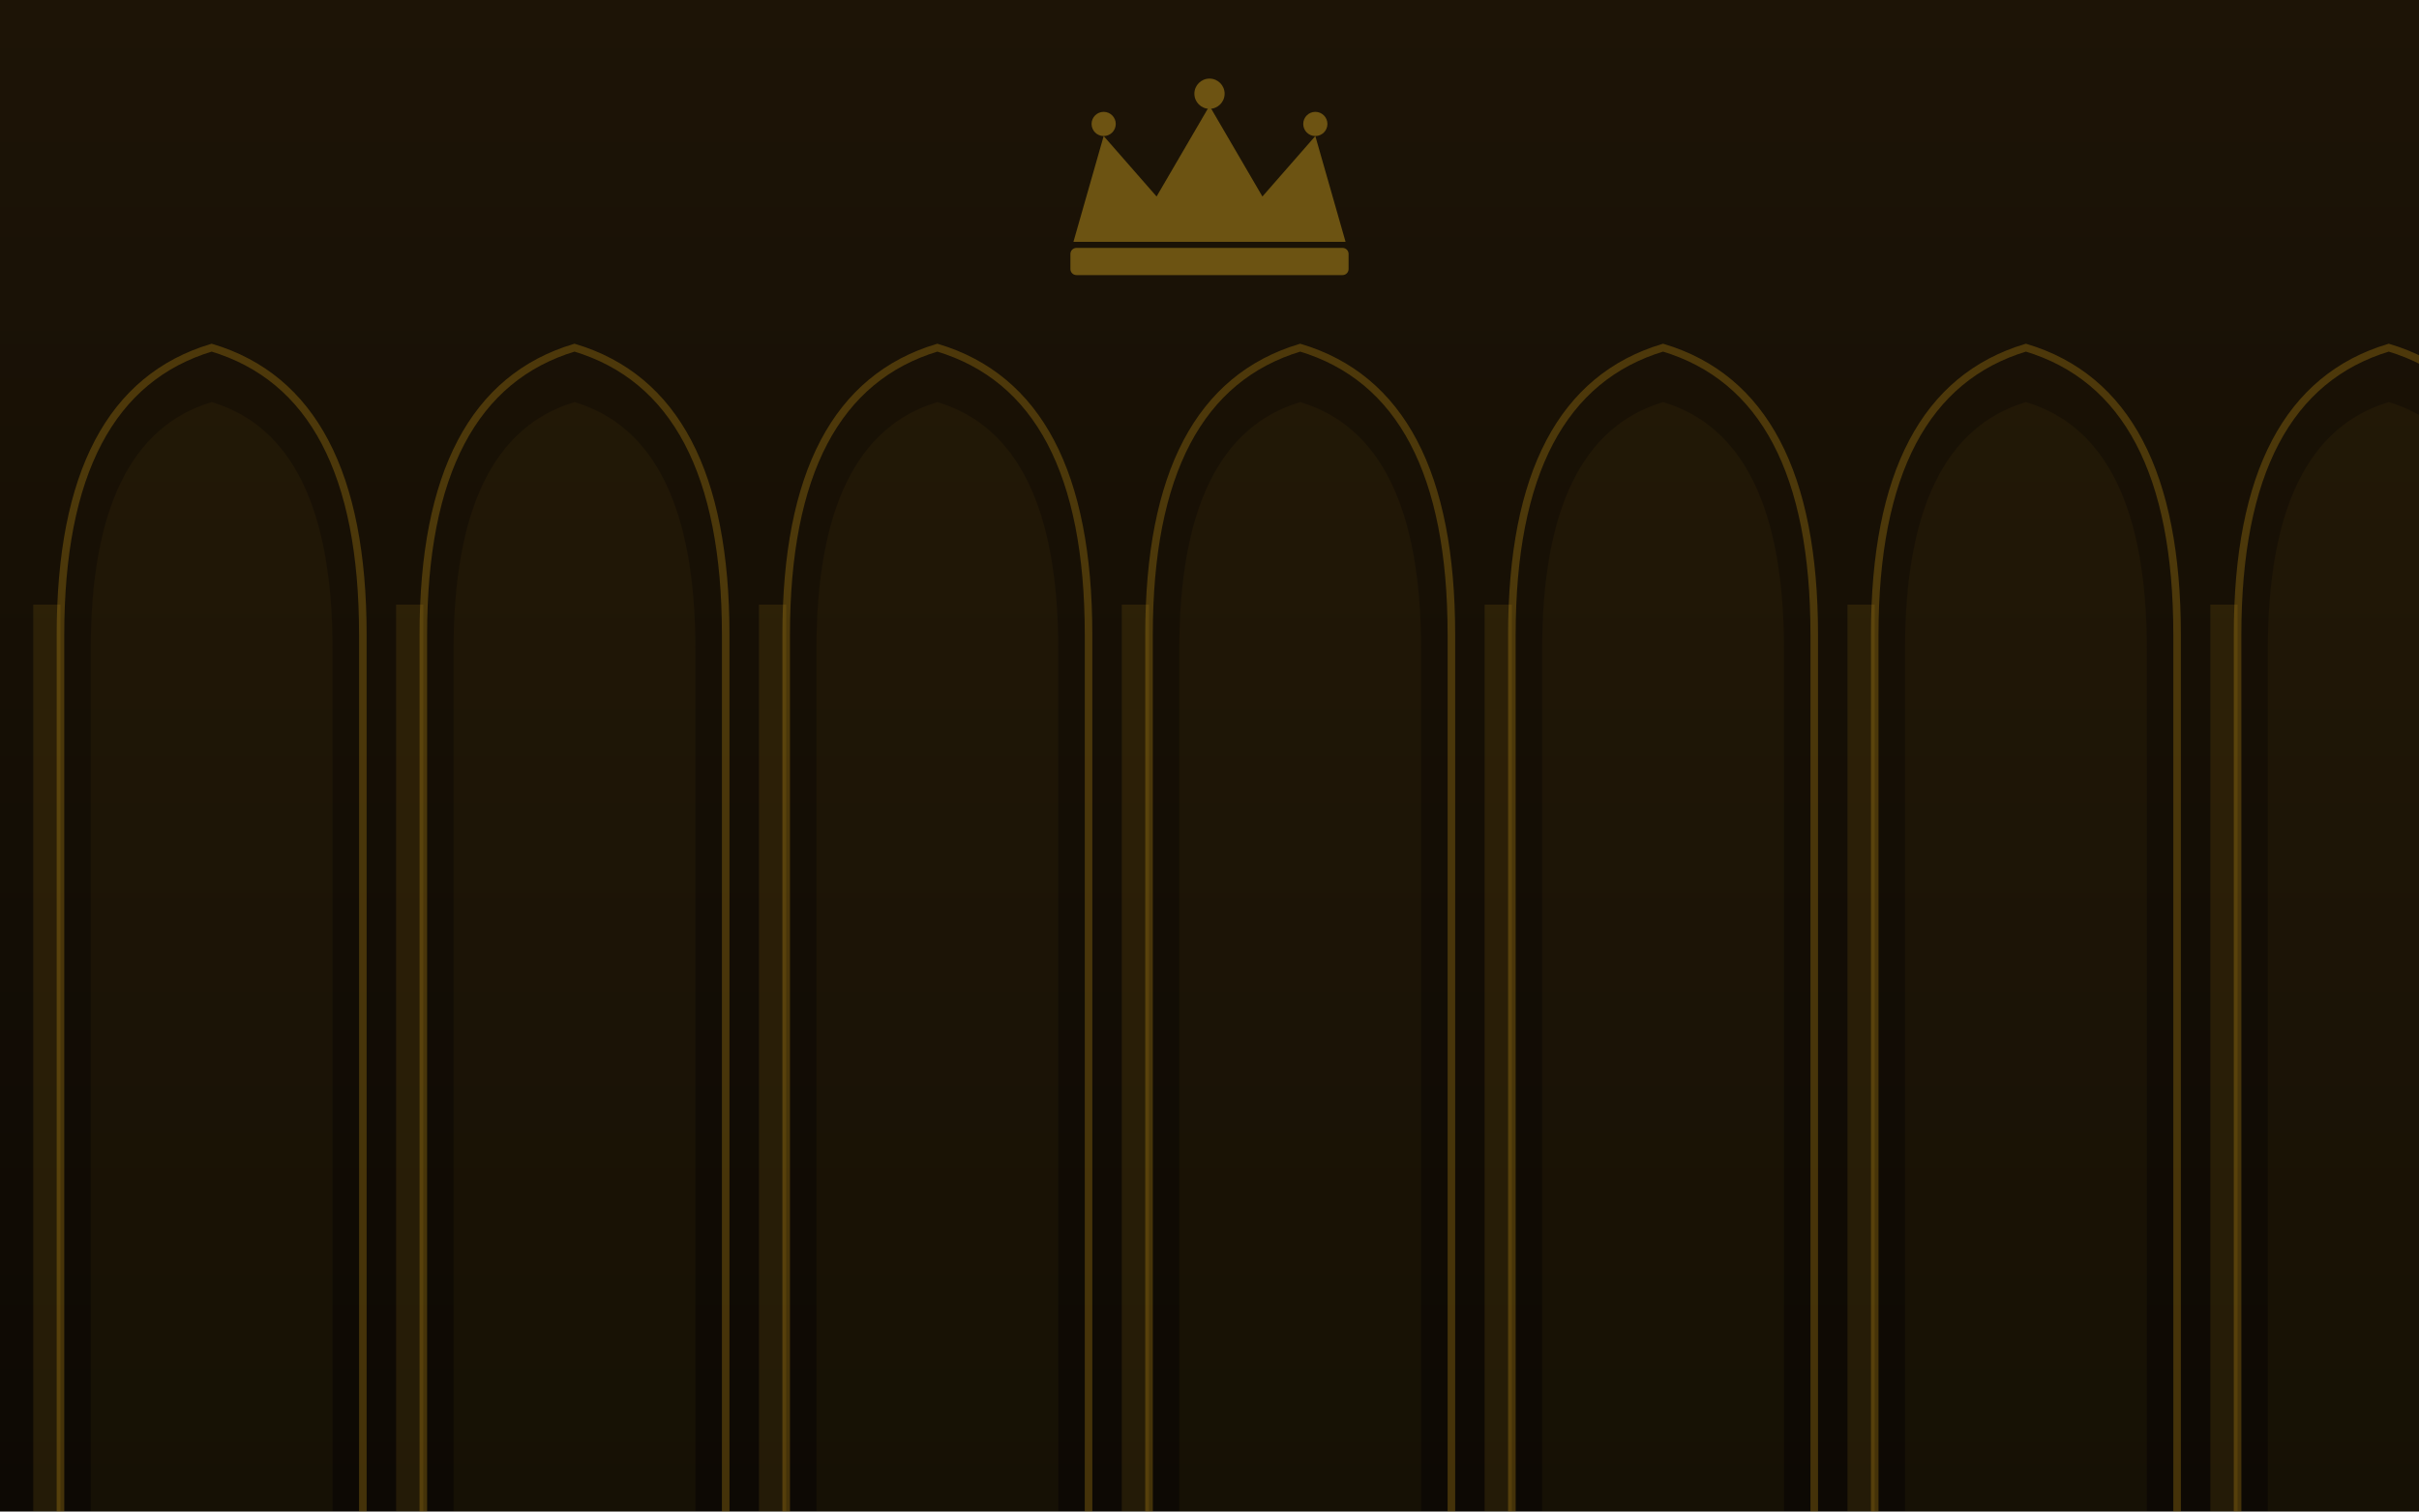
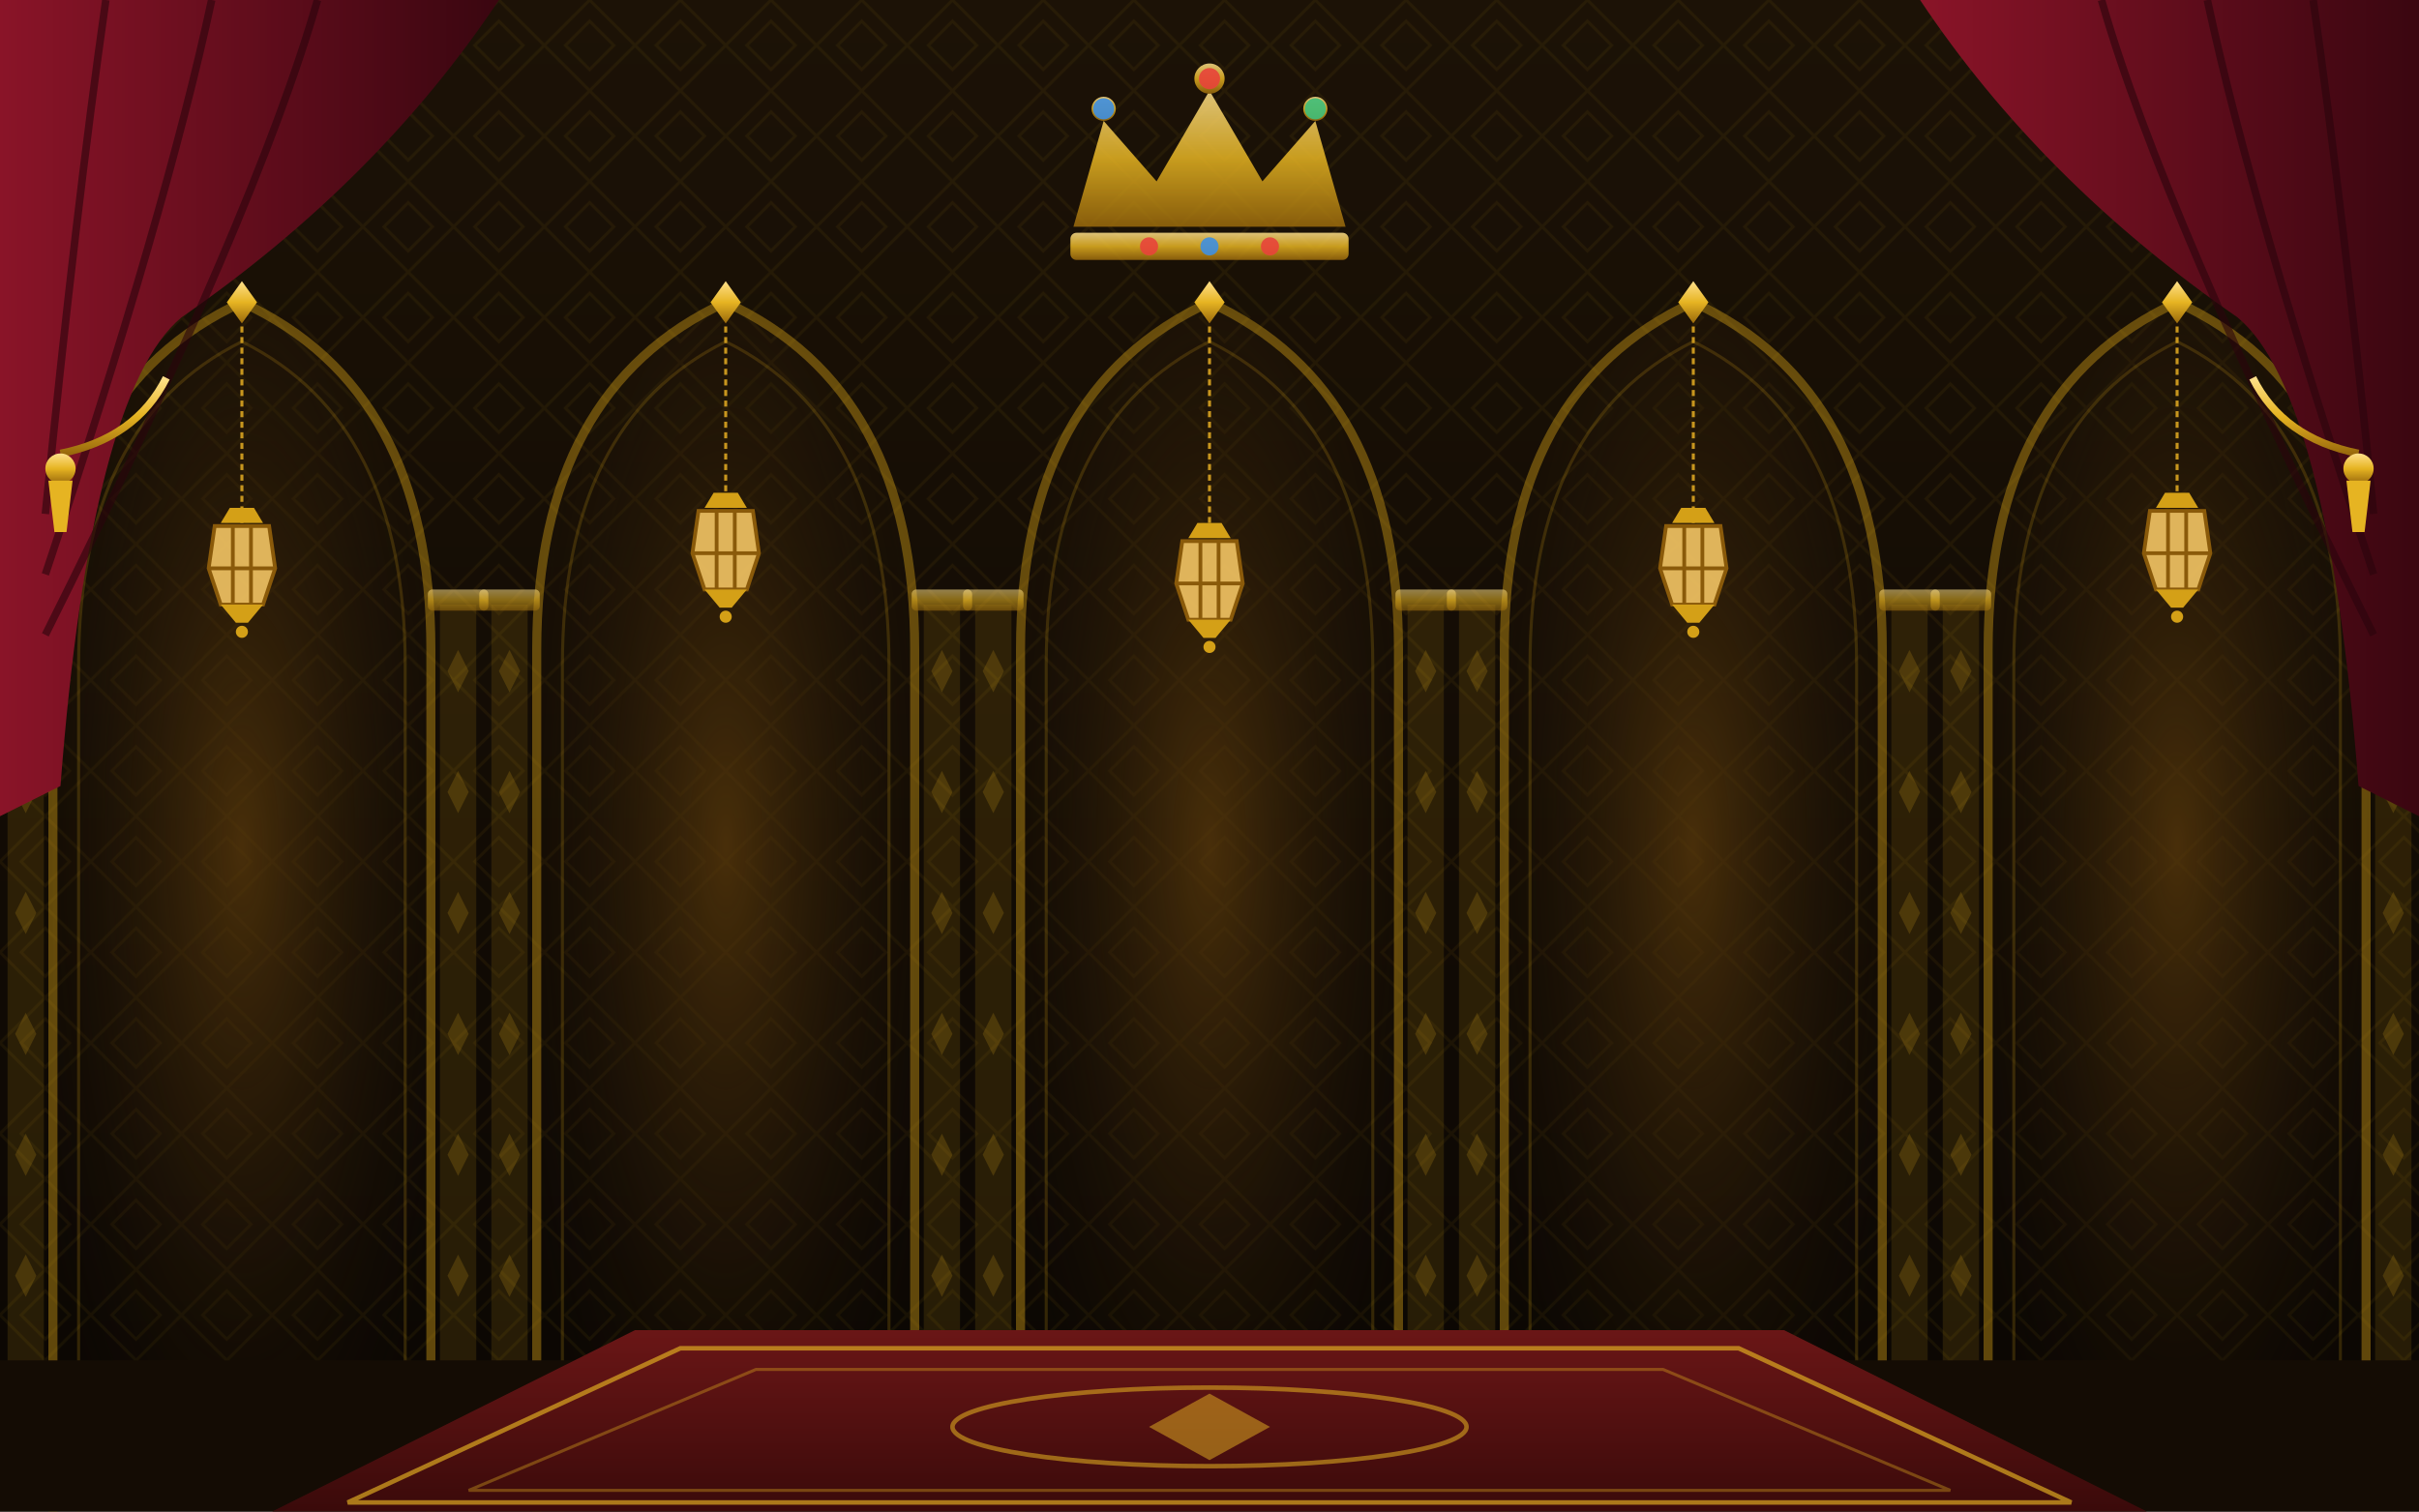
<svg xmlns="http://www.w3.org/2000/svg" viewBox="0 0 1600 1000" preserveAspectRatio="xMidYMid slice">
  <defs>
    <linearGradient id="bg" x1="0" y1="0" x2="0" y2="1">
-       <stop offset="0" stop-color="#1d1406" />
-       <stop offset="1" stop-color="#0d0904" />
-     </linearGradient>
+       <stop offset="0" stop-color="#1c1206" />
+       <stop offset="1" stop-color="#0a0603" />
+     </linearGradient>
+     <radialGradient id="archIn" cx="0.5" cy="0.45" r="0.6">
+       <stop offset="0" stop-color="#5a3a0c" stop-opacity="0.75" />
+       <stop offset="1" stop-color="#1c1206" stop-opacity="0" />
+     </radialGradient>
+     <linearGradient id="gold" x1="0" y1="0" x2="0" y2="1">
+       <stop offset="0" stop-color="#ffe08a" />
+       <stop offset="0.5" stop-color="#e6b422" />
+       <stop offset="1" stop-color="#9a6a0c" />
+     </linearGradient>
+     <linearGradient id="velvet" x1="0" y1="0" x2="1" y2="0">
+       <stop offset="0" stop-color="#8a1428" />
+       <stop offset="1" stop-color="#3a0610" />
+     </linearGradient>
+     <linearGradient id="carpet" x1="0" y1="0" x2="0" y2="1">
+       <stop offset="0" stop-color="#6a1616" />
+       <stop offset="1" stop-color="#3a0a0a" />
+     </linearGradient>
+     <pattern id="lat" width="60" height="60" patternUnits="userSpaceOnUse">
+       <path d="M30 0 L60 30 L30 60 L0 30Z M30 14 L46 30 L30 46 L14 30Z" fill="none" stroke="#d4a017" stroke-opacity="0.07" stroke-width="2" />
+     </pattern>
  </defs>
  <rect width="1600" height="1000" fill="url(#bg)" />
-   <path d="M40 1000 V420 Q40 260 140 230 Q240 260 240 420 V1000" fill="none" stroke="#d4a017" stroke-opacity="0.28" stroke-width="5" />
-   <path d="M60 1000 V430 Q60 290 140 266 Q220 290 220 430 V1000" fill="#d4a017" opacity="0.05" />
-   <rect x="22" y="400" width="18" height="600" fill="#d4a017" opacity="0.12" />
-   <path d="M280 1000 V420 Q280 260 380 230 Q480 260 480 420 V1000" fill="none" stroke="#d4a017" stroke-opacity="0.28" stroke-width="5" />
-   <path d="M300 1000 V430 Q300 290 380 266 Q460 290 460 430 V1000" fill="#d4a017" opacity="0.05" />
-   <rect x="262" y="400" width="18" height="600" fill="#d4a017" opacity="0.12" />
-   <path d="M520 1000 V420 Q520 260 620 230 Q720 260 720 420 V1000" fill="none" stroke="#d4a017" stroke-opacity="0.28" stroke-width="5" />
-   <path d="M540 1000 V430 Q540 290 620 266 Q700 290 700 430 V1000" fill="#d4a017" opacity="0.05" />
-   <rect x="502" y="400" width="18" height="600" fill="#d4a017" opacity="0.12" />
-   <path d="M760 1000 V420 Q760 260 860 230 Q960 260 960 420 V1000" fill="none" stroke="#d4a017" stroke-opacity="0.28" stroke-width="5" />
-   <path d="M780 1000 V430 Q780 290 860 266 Q940 290 940 430 V1000" fill="#d4a017" opacity="0.05" />
-   <rect x="742" y="400" width="18" height="600" fill="#d4a017" opacity="0.12" />
-   <path d="M1000 1000 V420 Q1000 260 1100 230 Q1200 260 1200 420 V1000" fill="none" stroke="#d4a017" stroke-opacity="0.28" stroke-width="5" />
-   <path d="M1020 1000 V430 Q1020 290 1100 266 Q1180 290 1180 430 V1000" fill="#d4a017" opacity="0.05" />
-   <rect x="982" y="400" width="18" height="600" fill="#d4a017" opacity="0.12" />
-   <path d="M1240 1000 V420 Q1240 260 1340 230 Q1440 260 1440 420 V1000" fill="none" stroke="#d4a017" stroke-opacity="0.28" stroke-width="5" />
-   <path d="M1260 1000 V430 Q1260 290 1340 266 Q1420 290 1420 430 V1000" fill="#d4a017" opacity="0.05" />
-   <rect x="1222" y="400" width="18" height="600" fill="#d4a017" opacity="0.12" />
-   <path d="M1480 1000 V420 Q1480 260 1580 230 Q1680 260 1680 420 V1000" fill="none" stroke="#d4a017" stroke-opacity="0.28" stroke-width="5" />
-   <path d="M1500 1000 V430 Q1500 290 1580 266 Q1660 290 1660 430 V1000" fill="#d4a017" opacity="0.05" />
-   <rect x="1462" y="400" width="18" height="600" fill="#d4a017" opacity="0.12" />
-   <g transform="translate(800 120)" fill="#e6b422" opacity="0.4">
-     <path d="M-90 40 L-70 -30 L-35 10 L0 -50 L35 10 L70 -30 L90 40z" />
-     <rect x="-92" y="44" width="184" height="18" rx="4" />
-     <circle cx="0" cy="-58" r="10" />
-     <circle cx="-70" cy="-38" r="8" />
-     <circle cx="70" cy="-38" r="8" />
+   <rect width="1600" height="1000" fill="url(#lat)" />
+   <path d="M35 1000 V430 Q35 257.5 160 200 Q285 257.5 285 430 V1000Z" fill="url(#archIn)" />
+   <path d="M35 1000 V430 Q35 257.5 160 200 Q285 257.5 285 430 V1000" fill="none" stroke="#d4a017" stroke-opacity="0.42" stroke-width="6" />
+   <path d="M52 1000 V440 Q52 279.5 160 226 Q268 279.5 268 440 V1000" fill="none" stroke="#d4a017" stroke-opacity="0.2" stroke-width="2" />
+   <path d="M160 186 L170 200 L160 214 L150 200Z" fill="url(#gold)" />
+   <rect x="5" y="400" width="24" height="600" fill="#d4a017" opacity="0.14" />
+   <rect x="-3" y="390" width="40" height="14" rx="3" fill="url(#gold)" opacity="0.55" />
+   <rect x="-3" y="930" width="40" height="14" rx="3" fill="url(#gold)" opacity="0.4" />
+   <path d="M17 430 l7 14 l-7 14 l-7 -14z" fill="#d4a017" opacity="0.2" />
+   <path d="M17 510 l7 14 l-7 14 l-7 -14z" fill="#d4a017" opacity="0.2" />
+   <path d="M17 590 l7 14 l-7 14 l-7 -14z" fill="#d4a017" opacity="0.2" />
+   <path d="M17 670 l7 14 l-7 14 l-7 -14z" fill="#d4a017" opacity="0.2" />
+   <path d="M17 750 l7 14 l-7 14 l-7 -14z" fill="#d4a017" opacity="0.2" />
+   <path d="M17 830 l7 14 l-7 14 l-7 -14z" fill="#d4a017" opacity="0.2" />
+   <rect x="291" y="400" width="24" height="600" fill="#d4a017" opacity="0.14" />
+   <rect x="283" y="390" width="40" height="14" rx="3" fill="url(#gold)" opacity="0.55" />
+   <rect x="283" y="930" width="40" height="14" rx="3" fill="url(#gold)" opacity="0.4" />
+   <path d="M303 430 l7 14 l-7 14 l-7 -14z" fill="#d4a017" opacity="0.2" />
+   <path d="M303 510 l7 14 l-7 14 l-7 -14z" fill="#d4a017" opacity="0.2" />
+   <path d="M303 590 l7 14 l-7 14 l-7 -14z" fill="#d4a017" opacity="0.2" />
+   <path d="M303 670 l7 14 l-7 14 l-7 -14z" fill="#d4a017" opacity="0.2" />
+   <path d="M303 750 l7 14 l-7 14 l-7 -14z" fill="#d4a017" opacity="0.2" />
+   <path d="M303 830 l7 14 l-7 14 l-7 -14z" fill="#d4a017" opacity="0.2" />
+   <g transform="translate(160 216)">
+     <path d="M0 0 V130" stroke="#c8961e" stroke-width="2" stroke-dasharray="4 3" />
+     <g transform="translate(0 130)">
+       <path d="M-14 0 L14 0 L8 -10 L-8 -10Z" fill="#d4a017" />
+       <path d="M-18 2 L18 2 L22 30 L14 54 L-14 54 L-22 30Z" fill="#ffcf6a" opacity="0.85" />
+       <path d="M-18 2 L18 2 L22 30 L14 54 L-14 54 L-22 30Z M-6 2 V54 M6 2 V54 M-22 30 H22" stroke="#8a5a0a" stroke-width="2.5" fill="none" />
+       <path d="M-14 54 L14 54 L4 66 L-4 66Z" fill="#d4a017" />
+       <circle cx="0" cy="72" r="4" fill="#d4a017" />
+     </g>
+   </g>
+   <path d="M355 1000 V430 Q355 257.5 480 200 Q605 257.5 605 430 V1000Z" fill="url(#archIn)" />
+   <path d="M355 1000 V430 Q355 257.5 480 200 Q605 257.5 605 430 V1000" fill="none" stroke="#d4a017" stroke-opacity="0.42" stroke-width="6" />
+   <path d="M372 1000 V440 Q372 279.5 480 226 Q588 279.5 588 440 V1000" fill="none" stroke="#d4a017" stroke-opacity="0.2" stroke-width="2" />
+   <path d="M480 186 L490 200 L480 214 L470 200Z" fill="url(#gold)" />
+   <rect x="325" y="400" width="24" height="600" fill="#d4a017" opacity="0.14" />
+   <rect x="317" y="390" width="40" height="14" rx="3" fill="url(#gold)" opacity="0.55" />
+   <rect x="317" y="930" width="40" height="14" rx="3" fill="url(#gold)" opacity="0.4" />
+   <path d="M337 430 l7 14 l-7 14 l-7 -14z" fill="#d4a017" opacity="0.2" />
+   <path d="M337 510 l7 14 l-7 14 l-7 -14z" fill="#d4a017" opacity="0.2" />
+   <path d="M337 590 l7 14 l-7 14 l-7 -14z" fill="#d4a017" opacity="0.2" />
+   <path d="M337 670 l7 14 l-7 14 l-7 -14z" fill="#d4a017" opacity="0.2" />
+   <path d="M337 750 l7 14 l-7 14 l-7 -14z" fill="#d4a017" opacity="0.2" />
+   <path d="M337 830 l7 14 l-7 14 l-7 -14z" fill="#d4a017" opacity="0.2" />
+   <rect x="611" y="400" width="24" height="600" fill="#d4a017" opacity="0.14" />
+   <rect x="603" y="390" width="40" height="14" rx="3" fill="url(#gold)" opacity="0.55" />
+   <rect x="603" y="930" width="40" height="14" rx="3" fill="url(#gold)" opacity="0.4" />
+   <path d="M623 430 l7 14 l-7 14 l-7 -14z" fill="#d4a017" opacity="0.2" />
+   <path d="M623 510 l7 14 l-7 14 l-7 -14z" fill="#d4a017" opacity="0.2" />
+   <path d="M623 590 l7 14 l-7 14 l-7 -14z" fill="#d4a017" opacity="0.2" />
+   <path d="M623 670 l7 14 l-7 14 l-7 -14z" fill="#d4a017" opacity="0.2" />
+   <path d="M623 750 l7 14 l-7 14 l-7 -14z" fill="#d4a017" opacity="0.2" />
+   <path d="M623 830 l7 14 l-7 14 l-7 -14z" fill="#d4a017" opacity="0.2" />
+   <g transform="translate(480 216)">
+     <path d="M0 0 V120" stroke="#c8961e" stroke-width="2" stroke-dasharray="4 3" />
+     <g transform="translate(0 120)">
+       <path d="M-14 0 L14 0 L8 -10 L-8 -10Z" fill="#d4a017" />
+       <path d="M-18 2 L18 2 L22 30 L14 54 L-14 54 L-22 30Z" fill="#ffcf6a" opacity="0.85" />
+       <path d="M-18 2 L18 2 L22 30 L14 54 L-14 54 L-22 30Z M-6 2 V54 M6 2 V54 M-22 30 H22" stroke="#8a5a0a" stroke-width="2.5" fill="none" />
+       <path d="M-14 54 L14 54 L4 66 L-4 66Z" fill="#d4a017" />
+       <circle cx="0" cy="72" r="4" fill="#d4a017" />
+     </g>
+   </g>
+   <path d="M675 1000 V430 Q675 257.5 800 200 Q925 257.5 925 430 V1000Z" fill="url(#archIn)" />
+   <path d="M675 1000 V430 Q675 257.5 800 200 Q925 257.5 925 430 V1000" fill="none" stroke="#d4a017" stroke-opacity="0.42" stroke-width="6" />
+   <path d="M692 1000 V440 Q692 279.5 800 226 Q908 279.5 908 440 V1000" fill="none" stroke="#d4a017" stroke-opacity="0.2" stroke-width="2" />
+   <path d="M800 186 L810 200 L800 214 L790 200Z" fill="url(#gold)" />
+   <rect x="645" y="400" width="24" height="600" fill="#d4a017" opacity="0.14" />
+   <rect x="637" y="390" width="40" height="14" rx="3" fill="url(#gold)" opacity="0.55" />
+   <rect x="637" y="930" width="40" height="14" rx="3" fill="url(#gold)" opacity="0.4" />
+   <path d="M657 430 l7 14 l-7 14 l-7 -14z" fill="#d4a017" opacity="0.2" />
+   <path d="M657 510 l7 14 l-7 14 l-7 -14z" fill="#d4a017" opacity="0.2" />
+   <path d="M657 590 l7 14 l-7 14 l-7 -14z" fill="#d4a017" opacity="0.2" />
+   <path d="M657 670 l7 14 l-7 14 l-7 -14z" fill="#d4a017" opacity="0.2" />
+   <path d="M657 750 l7 14 l-7 14 l-7 -14z" fill="#d4a017" opacity="0.2" />
+   <path d="M657 830 l7 14 l-7 14 l-7 -14z" fill="#d4a017" opacity="0.2" />
+   <rect x="931" y="400" width="24" height="600" fill="#d4a017" opacity="0.14" />
+   <rect x="923" y="390" width="40" height="14" rx="3" fill="url(#gold)" opacity="0.55" />
+   <rect x="923" y="930" width="40" height="14" rx="3" fill="url(#gold)" opacity="0.4" />
+   <path d="M943 430 l7 14 l-7 14 l-7 -14z" fill="#d4a017" opacity="0.2" />
+   <path d="M943 510 l7 14 l-7 14 l-7 -14z" fill="#d4a017" opacity="0.2" />
+   <path d="M943 590 l7 14 l-7 14 l-7 -14z" fill="#d4a017" opacity="0.2" />
+   <path d="M943 670 l7 14 l-7 14 l-7 -14z" fill="#d4a017" opacity="0.2" />
+   <path d="M943 750 l7 14 l-7 14 l-7 -14z" fill="#d4a017" opacity="0.2" />
+   <path d="M943 830 l7 14 l-7 14 l-7 -14z" fill="#d4a017" opacity="0.2" />
+   <g transform="translate(800 216)">
+     <path d="M0 0 V140" stroke="#c8961e" stroke-width="2" stroke-dasharray="4 3" />
+     <g transform="translate(0 140)">
+       <path d="M-14 0 L14 0 L8 -10 L-8 -10Z" fill="#d4a017" />
+       <path d="M-18 2 L18 2 L22 30 L14 54 L-14 54 L-22 30Z" fill="#ffcf6a" opacity="0.85" />
+       <path d="M-18 2 L18 2 L22 30 L14 54 L-14 54 L-22 30Z M-6 2 V54 M6 2 V54 M-22 30 H22" stroke="#8a5a0a" stroke-width="2.5" fill="none" />
+       <path d="M-14 54 L14 54 L4 66 L-4 66Z" fill="#d4a017" />
+       <circle cx="0" cy="72" r="4" fill="#d4a017" />
+     </g>
+   </g>
+   <path d="M995 1000 V430 Q995 257.5 1120 200 Q1245 257.5 1245 430 V1000Z" fill="url(#archIn)" />
+   <path d="M995 1000 V430 Q995 257.5 1120 200 Q1245 257.5 1245 430 V1000" fill="none" stroke="#d4a017" stroke-opacity="0.42" stroke-width="6" />
+   <path d="M1012 1000 V440 Q1012 279.5 1120 226 Q1228 279.5 1228 440 V1000" fill="none" stroke="#d4a017" stroke-opacity="0.2" stroke-width="2" />
+   <path d="M1120 186 L1130 200 L1120 214 L1110 200Z" fill="url(#gold)" />
+   <rect x="965" y="400" width="24" height="600" fill="#d4a017" opacity="0.14" />
+   <rect x="957" y="390" width="40" height="14" rx="3" fill="url(#gold)" opacity="0.55" />
+   <rect x="957" y="930" width="40" height="14" rx="3" fill="url(#gold)" opacity="0.4" />
+   <path d="M977 430 l7 14 l-7 14 l-7 -14z" fill="#d4a017" opacity="0.2" />
+   <path d="M977 510 l7 14 l-7 14 l-7 -14z" fill="#d4a017" opacity="0.2" />
+   <path d="M977 590 l7 14 l-7 14 l-7 -14z" fill="#d4a017" opacity="0.2" />
+   <path d="M977 670 l7 14 l-7 14 l-7 -14z" fill="#d4a017" opacity="0.2" />
+   <path d="M977 750 l7 14 l-7 14 l-7 -14z" fill="#d4a017" opacity="0.2" />
+   <path d="M977 830 l7 14 l-7 14 l-7 -14z" fill="#d4a017" opacity="0.2" />
+   <rect x="1251" y="400" width="24" height="600" fill="#d4a017" opacity="0.14" />
+   <rect x="1243" y="390" width="40" height="14" rx="3" fill="url(#gold)" opacity="0.55" />
+   <rect x="1243" y="930" width="40" height="14" rx="3" fill="url(#gold)" opacity="0.4" />
+   <path d="M1263 430 l7 14 l-7 14 l-7 -14z" fill="#d4a017" opacity="0.2" />
+   <path d="M1263 510 l7 14 l-7 14 l-7 -14z" fill="#d4a017" opacity="0.2" />
+   <path d="M1263 590 l7 14 l-7 14 l-7 -14z" fill="#d4a017" opacity="0.2" />
+   <path d="M1263 670 l7 14 l-7 14 l-7 -14z" fill="#d4a017" opacity="0.2" />
+   <path d="M1263 750 l7 14 l-7 14 l-7 -14z" fill="#d4a017" opacity="0.2" />
+   <path d="M1263 830 l7 14 l-7 14 l-7 -14z" fill="#d4a017" opacity="0.2" />
+   <g transform="translate(1120 216)">
+     <path d="M0 0 V130" stroke="#c8961e" stroke-width="2" stroke-dasharray="4 3" />
+     <g transform="translate(0 130)">
+       <path d="M-14 0 L14 0 L8 -10 L-8 -10Z" fill="#d4a017" />
+       <path d="M-18 2 L18 2 L22 30 L14 54 L-14 54 L-22 30Z" fill="#ffcf6a" opacity="0.85" />
+       <path d="M-18 2 L18 2 L22 30 L14 54 L-14 54 L-22 30Z M-6 2 V54 M6 2 V54 M-22 30 H22" stroke="#8a5a0a" stroke-width="2.5" fill="none" />
+       <path d="M-14 54 L14 54 L4 66 L-4 66Z" fill="#d4a017" />
+       <circle cx="0" cy="72" r="4" fill="#d4a017" />
+     </g>
+   </g>
+   <path d="M1315 1000 V430 Q1315 257.5 1440 200 Q1565 257.5 1565 430 V1000Z" fill="url(#archIn)" />
+   <path d="M1315 1000 V430 Q1315 257.5 1440 200 Q1565 257.5 1565 430 V1000" fill="none" stroke="#d4a017" stroke-opacity="0.42" stroke-width="6" />
+   <path d="M1332 1000 V440 Q1332 279.5 1440 226 Q1548 279.5 1548 440 V1000" fill="none" stroke="#d4a017" stroke-opacity="0.2" stroke-width="2" />
+   <path d="M1440 186 L1450 200 L1440 214 L1430 200Z" fill="url(#gold)" />
+   <rect x="1285" y="400" width="24" height="600" fill="#d4a017" opacity="0.14" />
+   <rect x="1277" y="390" width="40" height="14" rx="3" fill="url(#gold)" opacity="0.55" />
+   <rect x="1277" y="930" width="40" height="14" rx="3" fill="url(#gold)" opacity="0.4" />
+   <path d="M1297 430 l7 14 l-7 14 l-7 -14z" fill="#d4a017" opacity="0.2" />
+   <path d="M1297 510 l7 14 l-7 14 l-7 -14z" fill="#d4a017" opacity="0.2" />
+   <path d="M1297 590 l7 14 l-7 14 l-7 -14z" fill="#d4a017" opacity="0.2" />
+   <path d="M1297 670 l7 14 l-7 14 l-7 -14z" fill="#d4a017" opacity="0.2" />
+   <path d="M1297 750 l7 14 l-7 14 l-7 -14z" fill="#d4a017" opacity="0.2" />
+   <path d="M1297 830 l7 14 l-7 14 l-7 -14z" fill="#d4a017" opacity="0.2" />
+   <rect x="1571" y="400" width="24" height="600" fill="#d4a017" opacity="0.14" />
+   <rect x="1563" y="390" width="40" height="14" rx="3" fill="url(#gold)" opacity="0.55" />
+   <rect x="1563" y="930" width="40" height="14" rx="3" fill="url(#gold)" opacity="0.4" />
+   <path d="M1583 430 l7 14 l-7 14 l-7 -14z" fill="#d4a017" opacity="0.2" />
+   <path d="M1583 510 l7 14 l-7 14 l-7 -14z" fill="#d4a017" opacity="0.2" />
+   <path d="M1583 590 l7 14 l-7 14 l-7 -14z" fill="#d4a017" opacity="0.2" />
+   <path d="M1583 670 l7 14 l-7 14 l-7 -14z" fill="#d4a017" opacity="0.2" />
+   <path d="M1583 750 l7 14 l-7 14 l-7 -14z" fill="#d4a017" opacity="0.2" />
+   <path d="M1583 830 l7 14 l-7 14 l-7 -14z" fill="#d4a017" opacity="0.2" />
+   <g transform="translate(1440 216)">
+     <path d="M0 0 V120" stroke="#c8961e" stroke-width="2" stroke-dasharray="4 3" />
+     <g transform="translate(0 120)">
+       <path d="M-14 0 L14 0 L8 -10 L-8 -10Z" fill="#d4a017" />
+       <path d="M-18 2 L18 2 L22 30 L14 54 L-14 54 L-22 30Z" fill="#ffcf6a" opacity="0.85" />
+       <path d="M-18 2 L18 2 L22 30 L14 54 L-14 54 L-22 30Z M-6 2 V54 M6 2 V54 M-22 30 H22" stroke="#8a5a0a" stroke-width="2.5" fill="none" />
+       <path d="M-14 54 L14 54 L4 66 L-4 66Z" fill="#d4a017" />
+       <circle cx="0" cy="72" r="4" fill="#d4a017" />
+     </g>
+   </g>
+   <path d="M0 900 H1600 V1000 H0z" fill="#140c04" />
+   <path d="M420 880 L1180 880 L1420 1000 L180 1000Z" fill="url(#carpet)" />
+   <path d="M450 892 L1150 892 L1370 994 L230 994Z" fill="none" stroke="#e6b422" stroke-opacity="0.65" stroke-width="3" />
+   <path d="M500 906 L1100 906 L1290 986 L310 986Z" fill="none" stroke="#e6b422" stroke-opacity="0.35" stroke-width="2" />
+   <ellipse cx="800" cy="944" rx="170" ry="26" fill="none" stroke="#e6b422" stroke-opacity="0.55" stroke-width="3" />
+   <path d="M800 922 L840 944 L800 966 L760 944Z" fill="#e6b422" opacity="0.5" />
+   <path d="M0 0 H330 Q250 120 120 210 Q60 260 40 520 L0 540Z" fill="url(#velvet)" />
+   <path d="M70 0 Q50 140 30 340" stroke="#2a040c" stroke-opacity="0.6" stroke-width="5" fill="none" />
+   <path d="M140 0 Q110 140 30 380" stroke="#2a040c" stroke-opacity="0.6" stroke-width="5" fill="none" />
+   <path d="M210 0 Q170 140 30 420" stroke="#2a040c" stroke-opacity="0.6" stroke-width="5" fill="none" />
+   <path d="M40 300 Q90 290 110 250" stroke="url(#gold)" stroke-width="5" fill="none" />
+   <circle cx="40" cy="310" r="10" fill="url(#gold)" />
+   <path d="M32 318 L48 318 L44 352 L36 352Z" fill="#e6b422" />
+   <path d="M0 0 H330" stroke="url(#gold)" stroke-width="10" />
+   <path d="M1600 0 H1270 Q1350 120 1480 210 Q1540 260 1560 520 L1600 540Z" fill="url(#velvet)" />
+   <path d="M1530 0 Q1550 140 1570 340" stroke="#2a040c" stroke-opacity="0.6" stroke-width="5" fill="none" />
+   <path d="M1460 0 Q1490 140 1570 380" stroke="#2a040c" stroke-opacity="0.6" stroke-width="5" fill="none" />
+   <path d="M1390 0 Q1430 140 1570 420" stroke="#2a040c" stroke-opacity="0.6" stroke-width="5" fill="none" />
+   <path d="M1560 300 Q1510 290 1490 250" stroke="url(#gold)" stroke-width="5" fill="none" />
+   <circle cx="1560" cy="310" r="10" fill="url(#gold)" />
+   <path d="M1568 318 L1552 318 L1556 352 L1564 352Z" fill="#e6b422" />
+   <path d="M1600 0 H1270" stroke="url(#gold)" stroke-width="10" />
+   <g transform="translate(800 110)">
+     <g fill="url(#gold)" opacity="0.85">
+       <path d="M-90 40 L-70 -30 L-35 10 L0 -50 L35 10 L70 -30 L90 40z" />
+       <rect x="-92" y="44" width="184" height="18" rx="4" />
+       <circle cx="0" cy="-58" r="10" />
+       <circle cx="-70" cy="-38" r="8" />
+       <circle cx="70" cy="-38" r="8" />
+     </g>
+     <circle cx="0" cy="-58" r="7" fill="#e8443a" opacity="0.9" />
+     <circle cx="-70" cy="-38" r="7" fill="#3f8fe0" opacity="0.9" />
+     <circle cx="70" cy="-38" r="7" fill="#3fbf7a" opacity="0.9" />
+     <circle cx="-40" cy="53" r="6" fill="#e8443a" opacity="0.9" />
+     <circle cx="0" cy="53" r="6" fill="#3f8fe0" opacity="0.9" />
+     <circle cx="40" cy="53" r="6" fill="#e8443a" opacity="0.9" />
  </g>
</svg>
